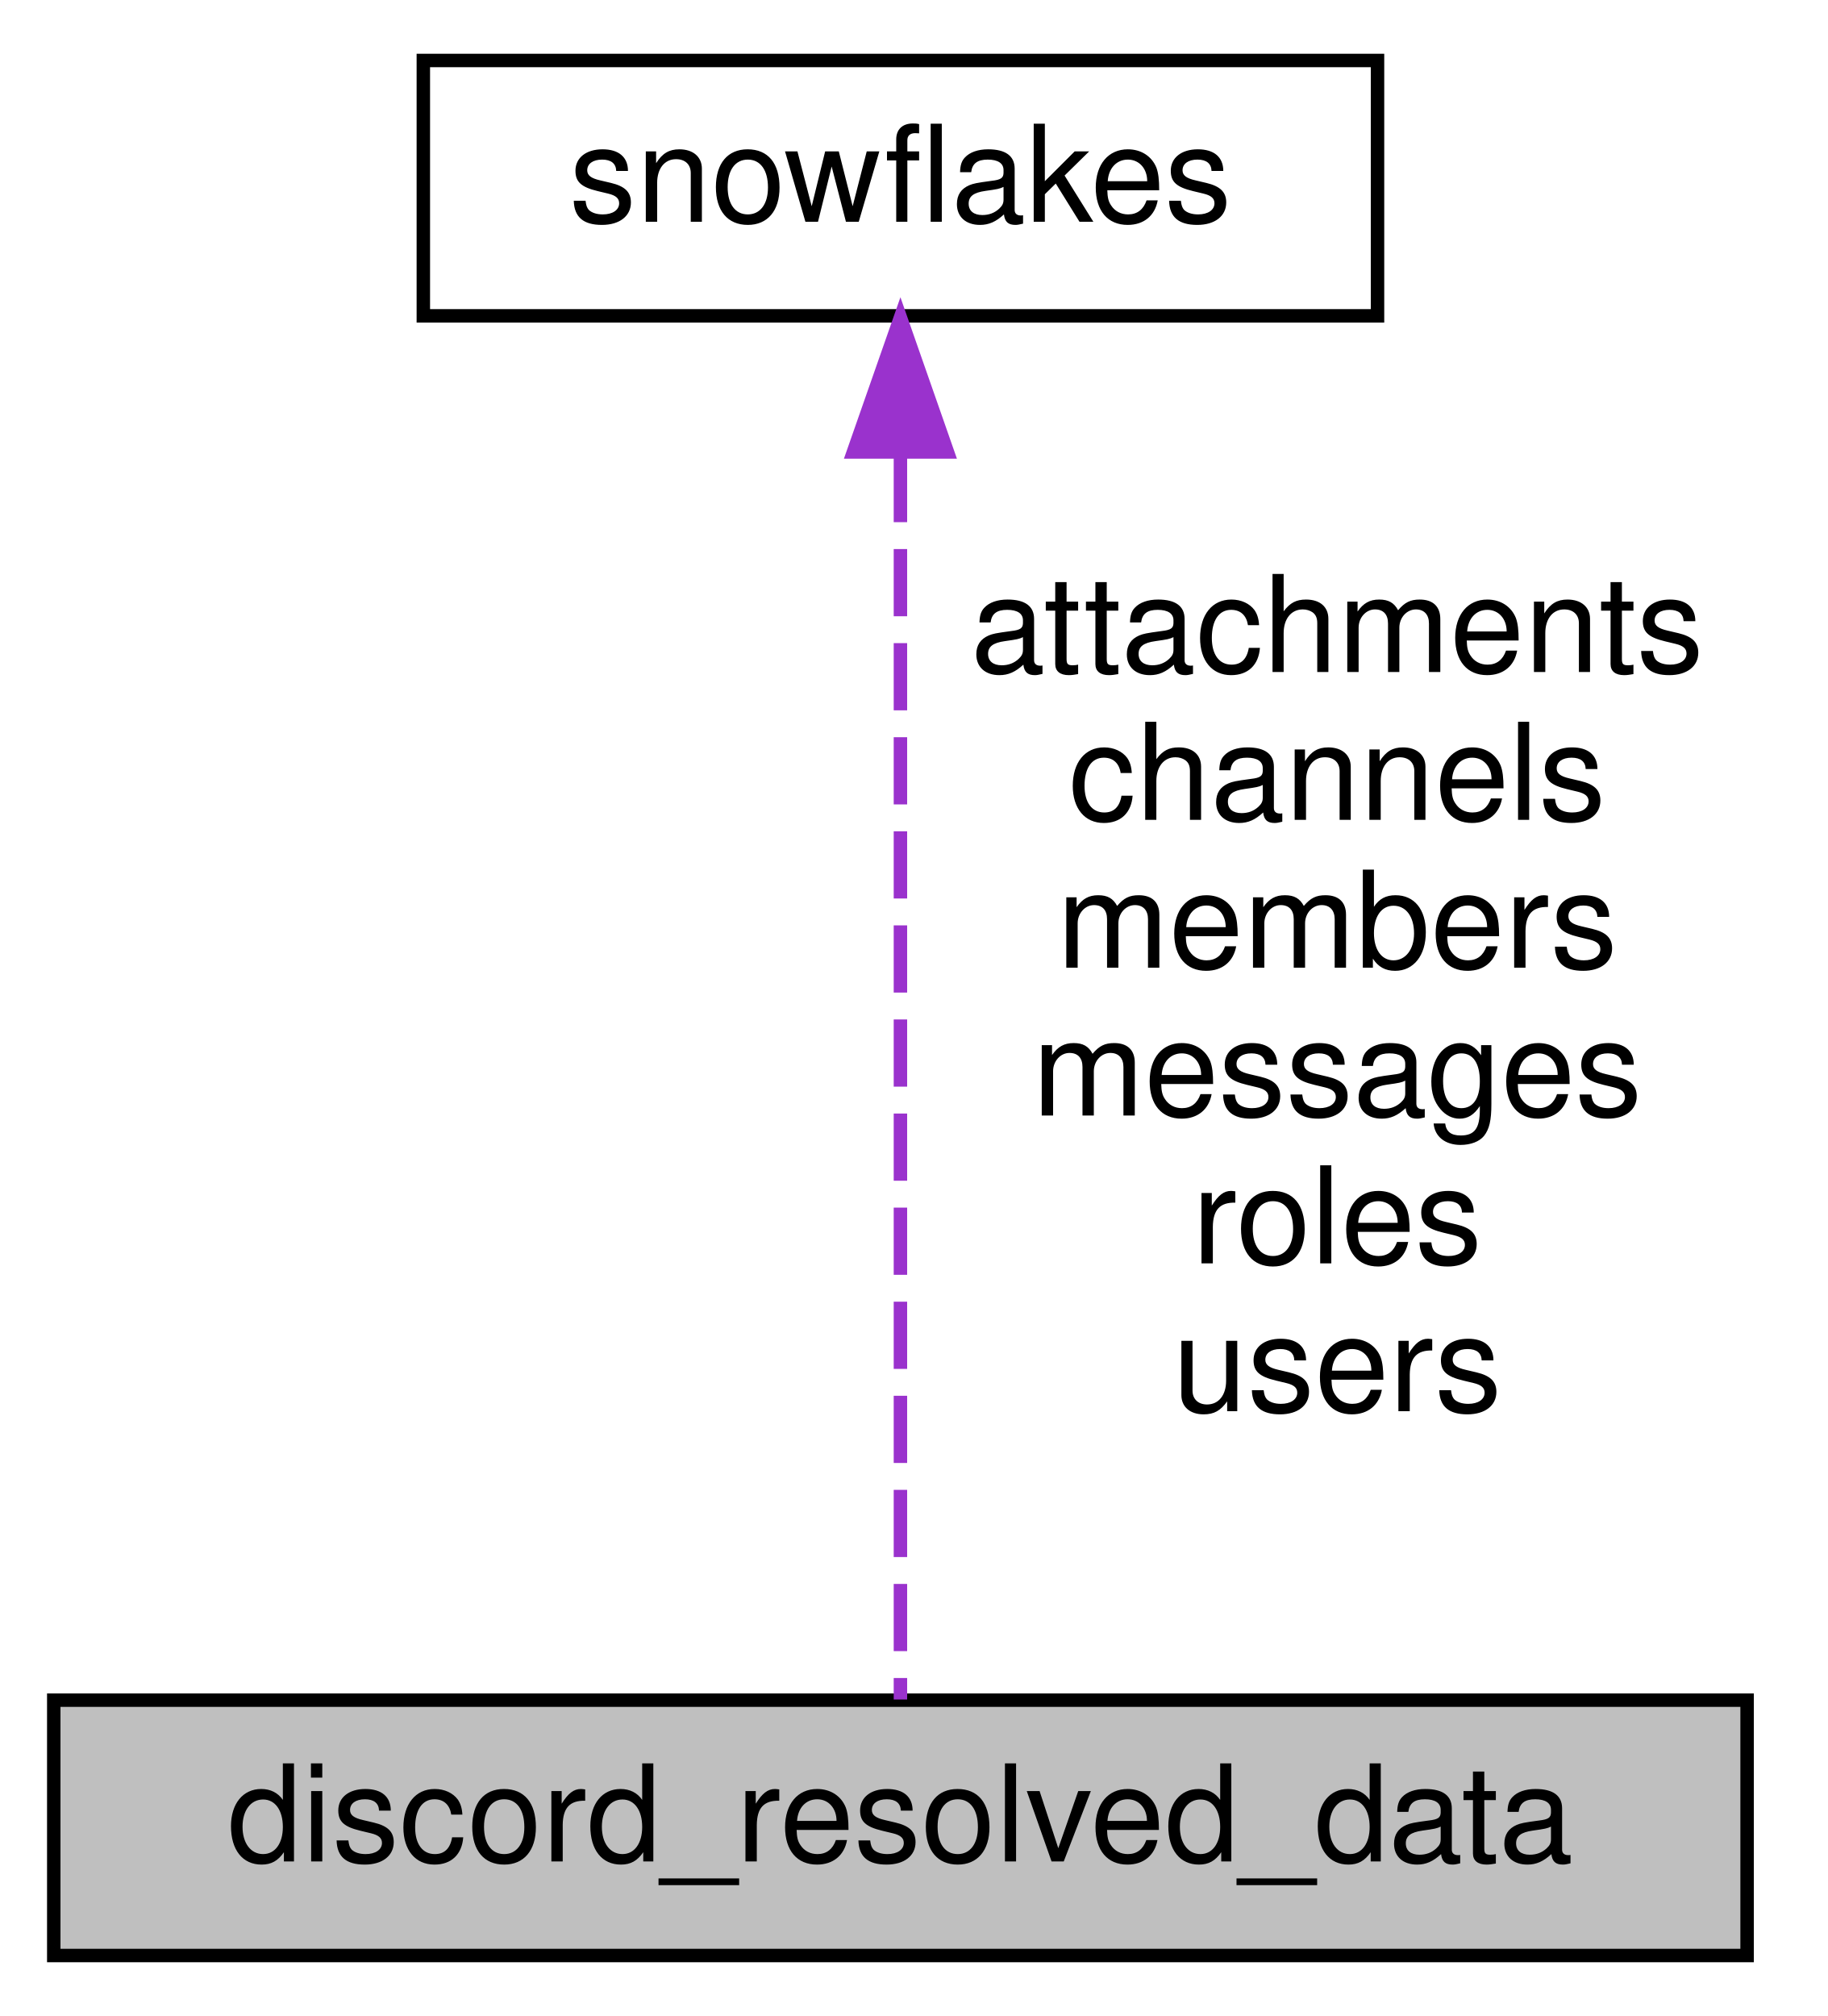
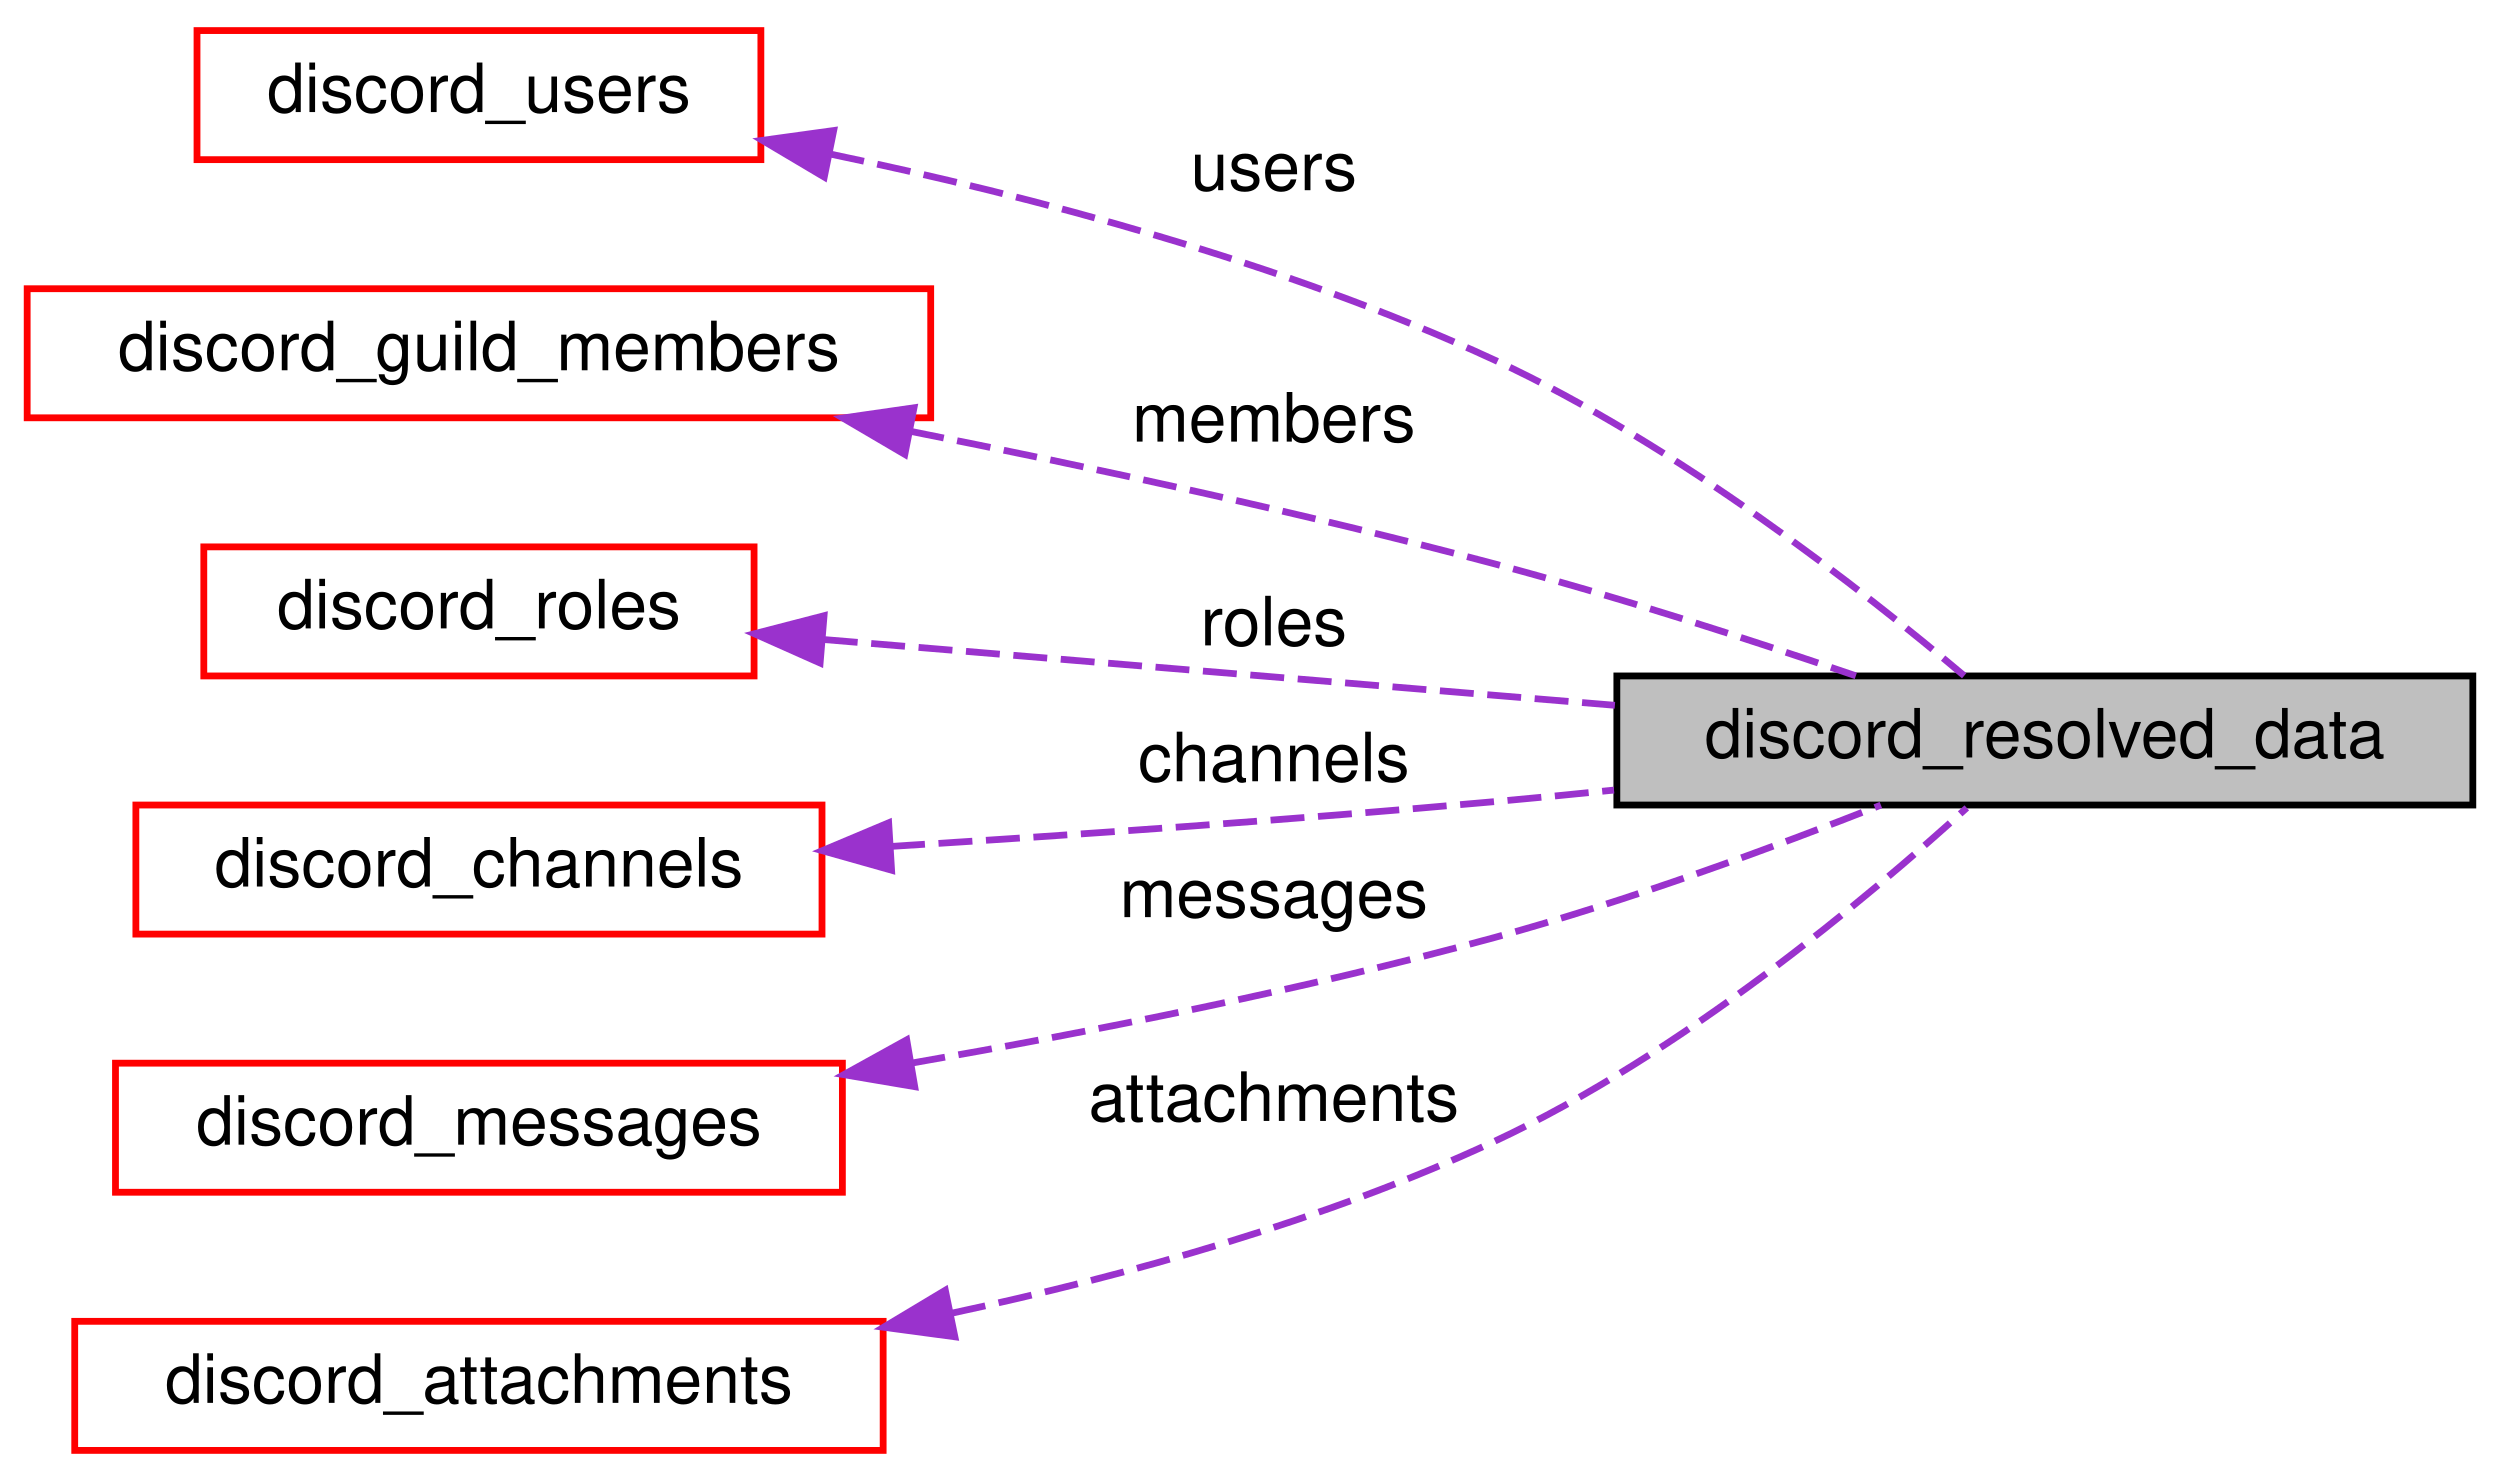
- <svg xmlns="http://www.w3.org/2000/svg" xmlns:xlink="http://www.w3.org/1999/xlink" width="136pt" height="150pt" viewBox="0.00 0.00 136.00 150.00">
-   <g id="graph0" class="graph" transform="scale(1 1) rotate(0) translate(4 146)">
+ <svg xmlns="http://www.w3.org/2000/svg" xmlns:xlink="http://www.w3.org/1999/xlink" width="368pt" height="218pt" viewBox="0.00 0.00 368.00 218.00">
+   <g id="graph0" class="graph" transform="scale(1 1) rotate(0) translate(4 214)">
    <g id="node1" class="node">
      <g id="a_node1">
        <a xlink:title=" ">
-           <polygon fill="#bfbfbf" stroke="black" points="0,-0.5 0,-19.5 126,-19.5 126,-0.5 0,-0.5" />
-           <text text-anchor="middle" x="63" y="-7.5" font-family="Helvetica,sans-Serif" font-size="10.00">discord_resolved_data</text>
+           <polygon fill="#bfbfbf" stroke="black" points="234,-95.5 234,-114.5 360,-114.5 360,-95.5 234,-95.5" />
+           <text text-anchor="middle" x="297" y="-102.5" font-family="Helvetica,sans-Serif" font-size="10.00">discord_resolved_data</text>
        </a>
      </g>
    </g>
    <g id="node2" class="node">
      <g id="a_node2">
-         <a xlink:href="structsnowflakes.html" target="_top" xlink:title=" ">
-           <polygon fill="none" stroke="black" points="27.5,-122.5 27.5,-141.5 98.5,-141.5 98.5,-122.5 27.5,-122.5" />
-           <text text-anchor="middle" x="63" y="-129.5" font-family="Helvetica,sans-Serif" font-size="10.00">snowflakes</text>
+         <a xlink:href="structdiscord__users.html" target="_top" xlink:title=" ">
+           <polygon fill="none" stroke="red" points="25,-190.5 25,-209.5 108,-209.5 108,-190.5 25,-190.5" />
+           <text text-anchor="middle" x="66.5" y="-197.5" font-family="Helvetica,sans-Serif" font-size="10.00">discord_users</text>
        </a>
      </g>
    </g>
    <g id="edge1" class="edge">
-       <path fill="none" stroke="#9a32cd" stroke-dasharray="5,2" d="M63,-112.15C63,-85.72 63,-38.76 63,-19.55" />
-       <polygon fill="#9a32cd" stroke="#9a32cd" points="59.5,-112.37 63,-122.37 66.5,-112.37 59.5,-112.37" />
-       <text text-anchor="middle" x="95.5" y="-96" font-family="Helvetica,sans-Serif" font-size="10.00"> attachments</text>
-       <text text-anchor="middle" x="95.5" y="-85" font-family="Helvetica,sans-Serif" font-size="10.00">channels</text>
-       <text text-anchor="middle" x="95.5" y="-74" font-family="Helvetica,sans-Serif" font-size="10.00">members</text>
-       <text text-anchor="middle" x="95.5" y="-63" font-family="Helvetica,sans-Serif" font-size="10.00">messages</text>
-       <text text-anchor="middle" x="95.5" y="-52" font-family="Helvetica,sans-Serif" font-size="10.00">roles</text>
-       <text text-anchor="middle" x="95.5" y="-41" font-family="Helvetica,sans-Serif" font-size="10.00">users</text>
+       <path fill="none" stroke="#9a32cd" stroke-dasharray="5,2" d="M118.28,-191.31C147.7,-185.15 184.95,-175.38 216,-161 242.92,-148.53 270.42,-126.94 285.13,-114.53" />
+       <polygon fill="#9a32cd" stroke="#9a32cd" points="117.33,-187.93 108.22,-193.34 118.72,-194.79 117.33,-187.93" />
+       <text text-anchor="middle" x="183.5" y="-186" font-family="Helvetica,sans-Serif" font-size="10.00"> users</text>
+     </g>
+     <g id="node3" class="node">
+       <g id="a_node3">
+         <a xlink:href="structdiscord__guild__members.html" target="_top" xlink:title=" ">
+           <polygon fill="none" stroke="red" points="0,-152.5 0,-171.5 133,-171.5 133,-152.5 0,-152.5" />
+           <text text-anchor="middle" x="66.5" y="-159.5" font-family="Helvetica,sans-Serif" font-size="10.00">discord_guild_members</text>
+         </a>
+       </g>
+     </g>
+     <g id="edge2" class="edge">
+       <path fill="none" stroke="#9a32cd" stroke-dasharray="5,2" d="M130.02,-150.51C156.68,-145.21 188.02,-138.45 216,-131 233.92,-126.23 253.75,-119.8 269.18,-114.52" />
+       <polygon fill="#9a32cd" stroke="#9a32cd" points="129.19,-147.11 120.06,-152.47 130.54,-153.98 129.19,-147.11" />
+       <text text-anchor="middle" x="183.5" y="-149" font-family="Helvetica,sans-Serif" font-size="10.00"> members</text>
+     </g>
+     <g id="node4" class="node">
+       <g id="a_node4">
+         <a xlink:href="structdiscord__roles.html" target="_top" xlink:title=" ">
+           <polygon fill="none" stroke="red" points="26,-114.5 26,-133.5 107,-133.5 107,-114.5 26,-114.5" />
+           <text text-anchor="middle" x="66.5" y="-121.5" font-family="Helvetica,sans-Serif" font-size="10.00">discord_roles</text>
+         </a>
+       </g>
+     </g>
+     <g id="edge3" class="edge">
+       <path fill="none" stroke="#9a32cd" stroke-dasharray="5,2" d="M117.26,-119.86C151.45,-117.02 197.11,-113.22 233.71,-110.18" />
+       <polygon fill="#9a32cd" stroke="#9a32cd" points="116.72,-116.4 107.04,-120.71 117.3,-123.37 116.72,-116.4" />
+       <text text-anchor="middle" x="183.5" y="-119" font-family="Helvetica,sans-Serif" font-size="10.00"> roles</text>
+     </g>
+     <g id="node5" class="node">
+       <g id="a_node5">
+         <a xlink:href="structdiscord__channels.html" target="_top" xlink:title=" ">
+           <polygon fill="none" stroke="red" points="16,-76.5 16,-95.5 117,-95.5 117,-76.5 16,-76.5" />
+           <text text-anchor="middle" x="66.5" y="-83.5" font-family="Helvetica,sans-Serif" font-size="10.00">discord_channels</text>
+         </a>
+       </g>
+     </g>
+     <g id="edge4" class="edge">
+       <path fill="none" stroke="#9a32cd" stroke-dasharray="5,2" d="M127.16,-89.41C154.29,-91.11 186.79,-93.37 216,-96 221.71,-96.51 227.64,-97.09 233.58,-97.7" />
+       <polygon fill="#9a32cd" stroke="#9a32cd" points="127.24,-85.9 117.04,-88.78 126.81,-92.89 127.24,-85.9" />
+       <text text-anchor="middle" x="183.5" y="-99" font-family="Helvetica,sans-Serif" font-size="10.00"> channels</text>
+     </g>
+     <g id="node6" class="node">
+       <g id="a_node6">
+         <a xlink:href="structdiscord__messages.html" target="_top" xlink:title=" ">
+           <polygon fill="none" stroke="red" points="13,-38.5 13,-57.5 120,-57.5 120,-38.5 13,-38.5" />
+           <text text-anchor="middle" x="66.5" y="-45.5" font-family="Helvetica,sans-Serif" font-size="10.00">discord_messages</text>
+         </a>
+       </g>
+     </g>
+     <g id="edge5" class="edge">
+       <path fill="none" stroke="#9a32cd" stroke-dasharray="5,2" d="M130.18,-57.51C156.86,-62.15 188.18,-68.39 216,-76 235.52,-81.34 257.06,-89.27 272.87,-95.49" />
+       <polygon fill="#9a32cd" stroke="#9a32cd" points="130.65,-54.04 120.2,-55.81 129.47,-60.94 130.65,-54.04" />
+       <text text-anchor="middle" x="183.5" y="-79" font-family="Helvetica,sans-Serif" font-size="10.00"> messages</text>
+     </g>
+     <g id="node7" class="node">
+       <g id="a_node7">
+         <a xlink:href="structdiscord__attachments.html" target="_top" xlink:title=" ">
+           <polygon fill="none" stroke="red" points="7,-0.5 7,-19.5 126,-19.5 126,-0.5 7,-0.5" />
+           <text text-anchor="middle" x="66.5" y="-7.5" font-family="Helvetica,sans-Serif" font-size="10.00">discord_attachments</text>
+         </a>
+       </g>
+     </g>
+     <g id="edge6" class="edge">
+       <path fill="none" stroke="#9a32cd" stroke-dasharray="5,2" d="M136.15,-20.71C161.95,-26.25 191.06,-34.36 216,-46 243.52,-58.84 271.01,-81.91 285.51,-95.08" />
+       <polygon fill="#9a32cd" stroke="#9a32cd" points="136.56,-17.22 126.06,-18.63 135.15,-24.08 136.56,-17.22" />
+       <text text-anchor="middle" x="183.5" y="-49" font-family="Helvetica,sans-Serif" font-size="10.00"> attachments</text>
    </g>
  </g>
</svg>
